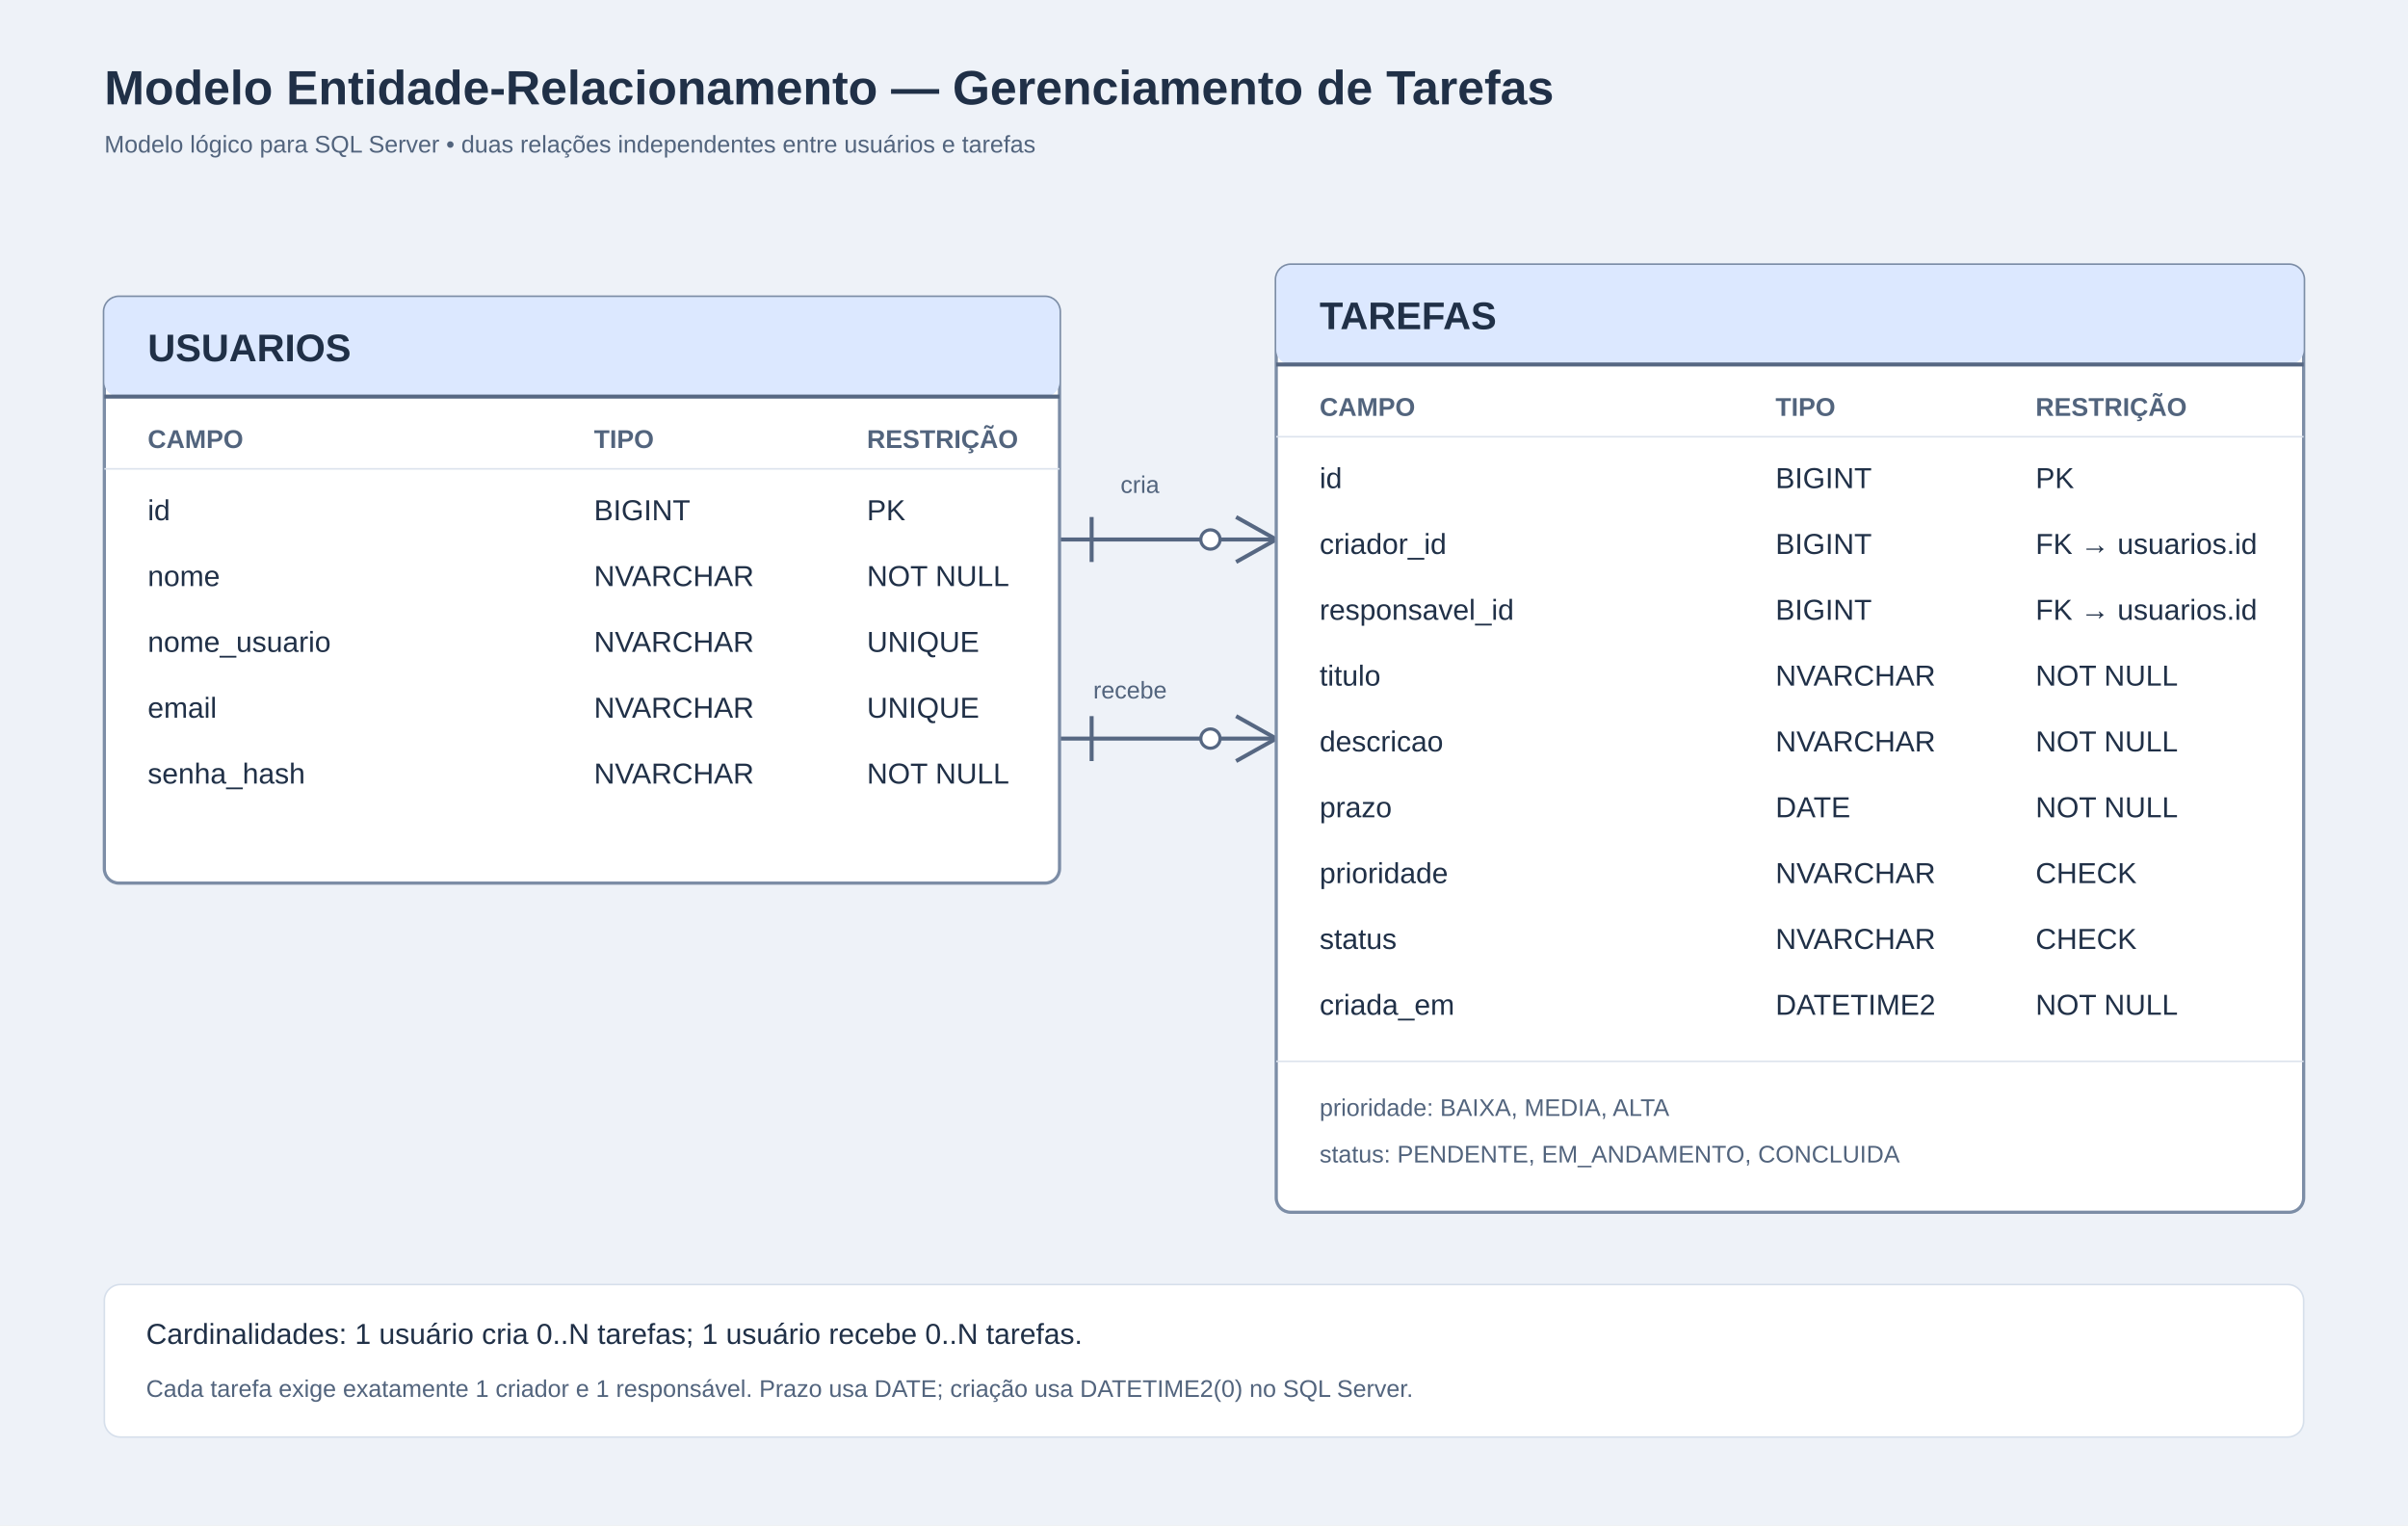
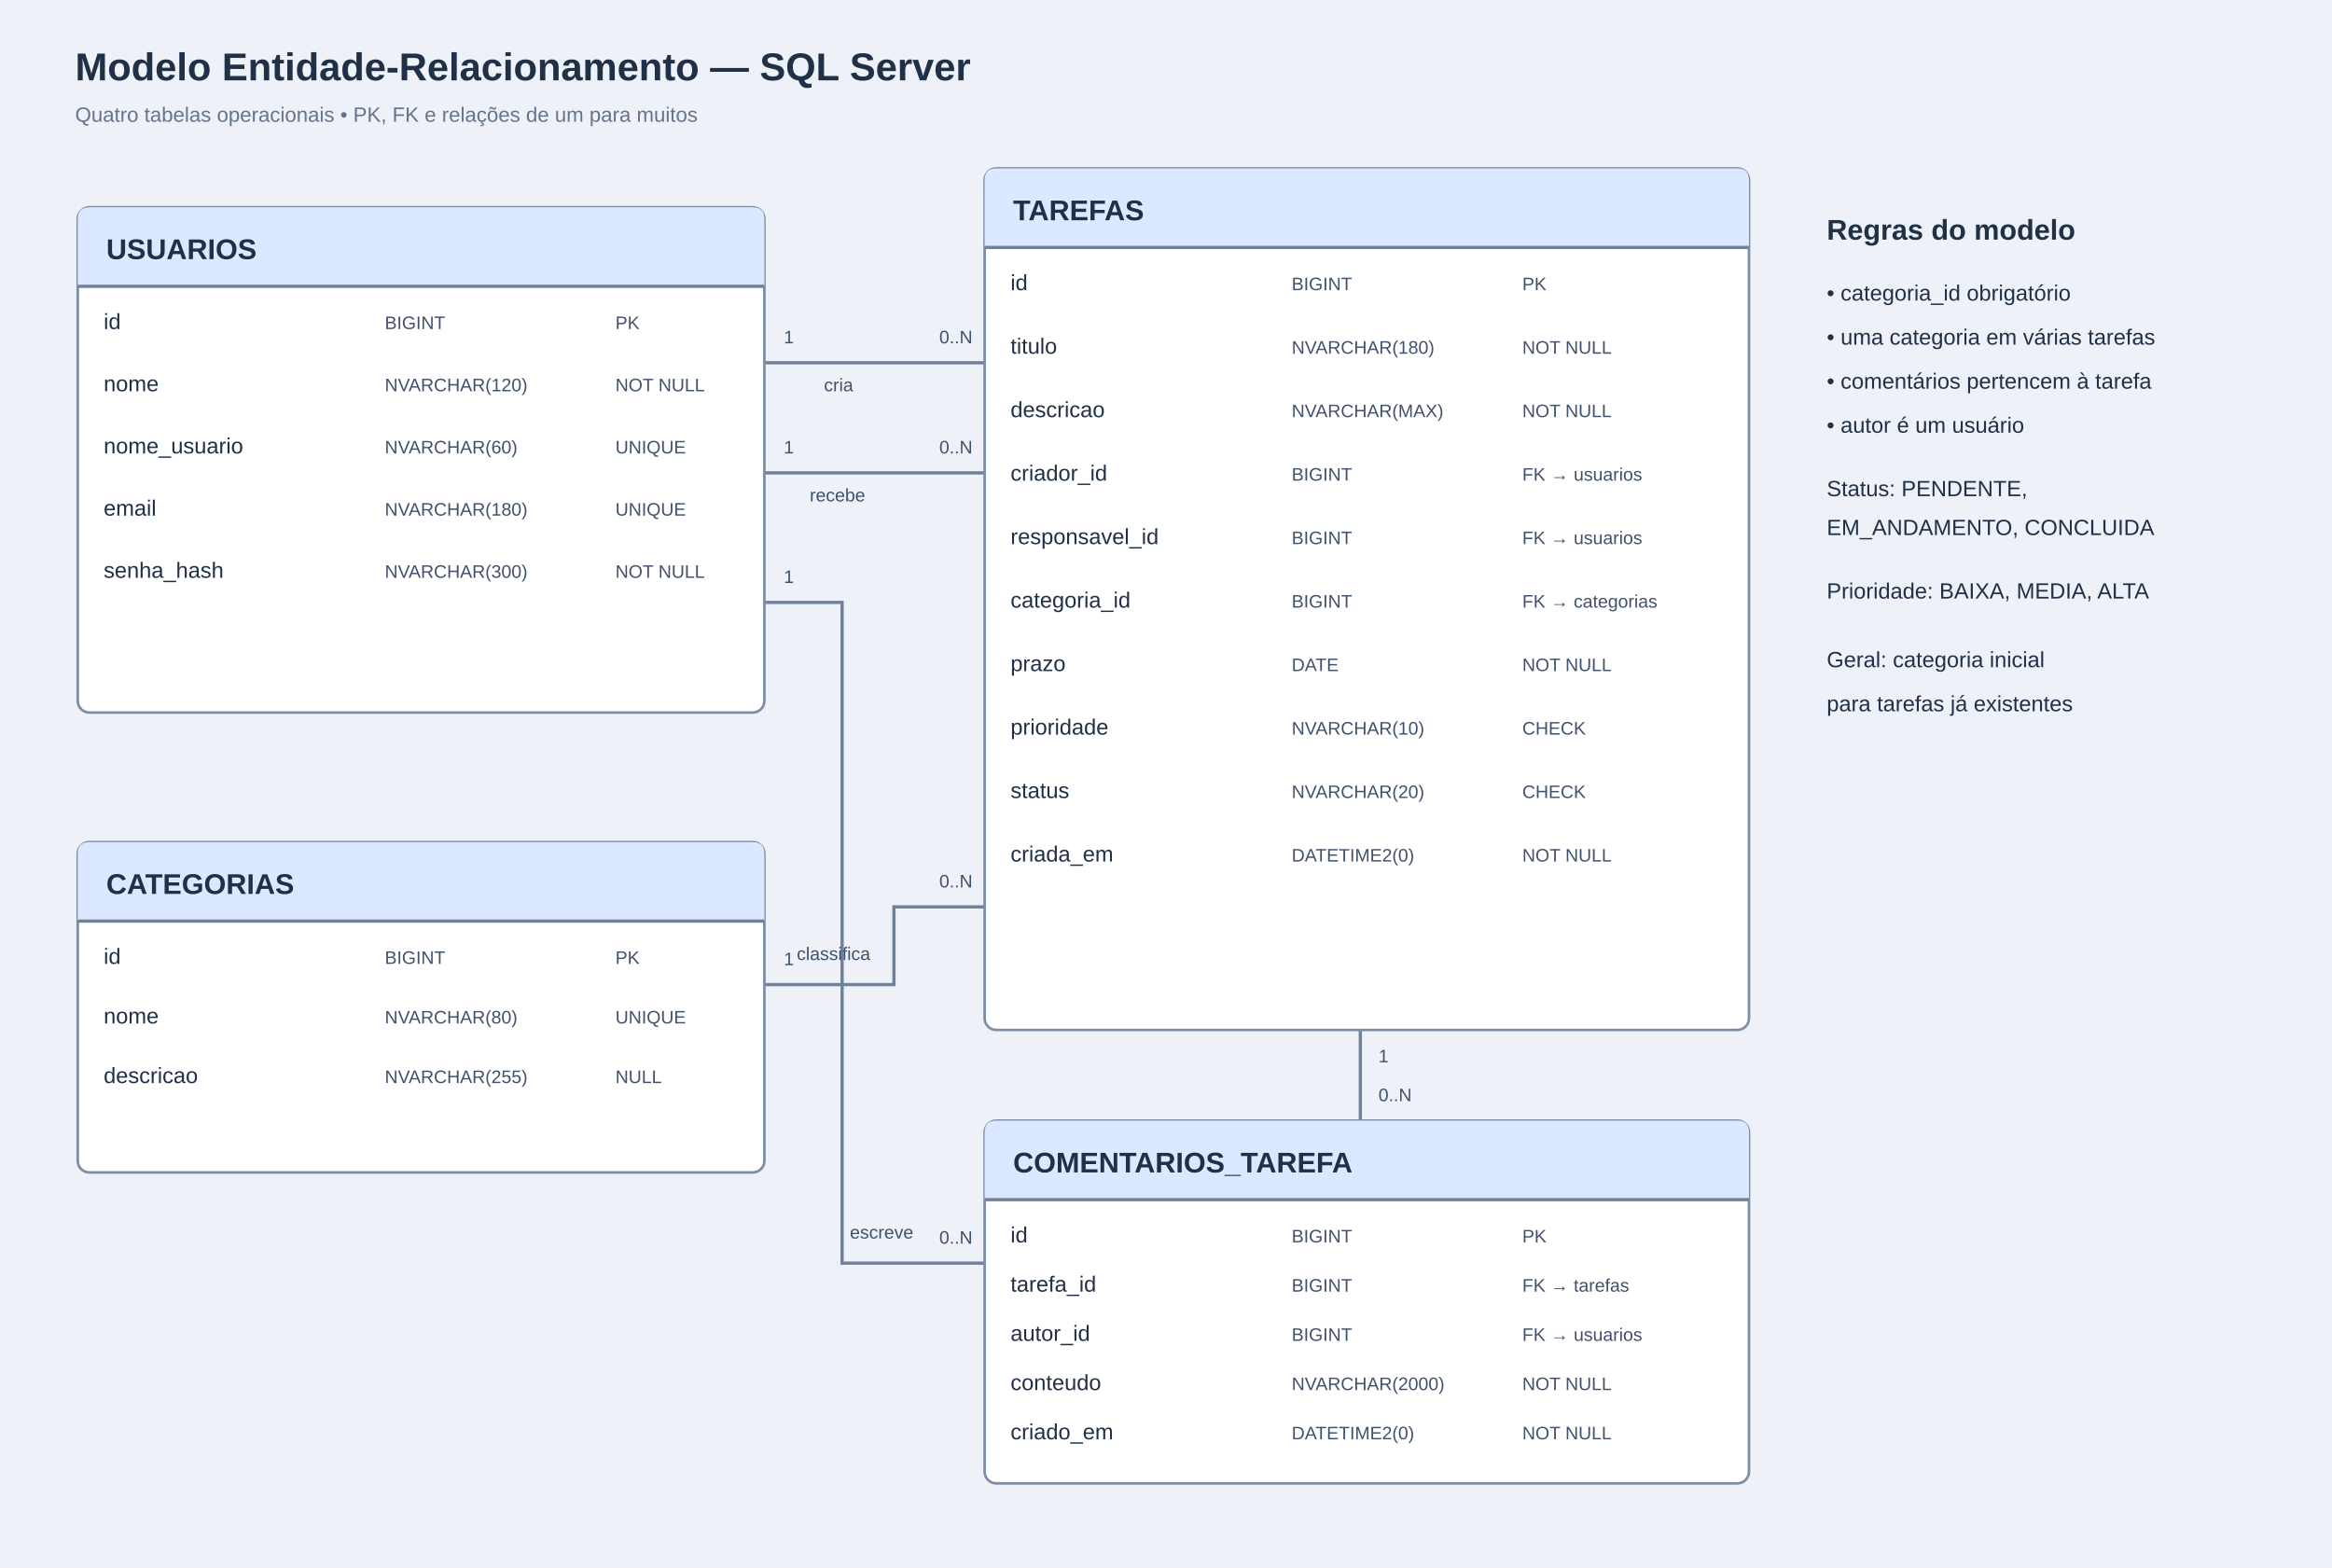
- <svg xmlns="http://www.w3.org/2000/svg" width="1500" height="950" viewBox="0 0 1500 950">
-   <defs>
-     <style>
-       text{font-family:Segoe UI,Arial,sans-serif;fill:#203047}
-       .title{font-size:30px;font-weight:700}
-       .name{font-size:24px;font-weight:700}
-       .head{font-size:16px;font-weight:700;fill:#52647d}
-       .body{font-size:18px}
-       .small{font-size:15px;fill:#52647d}
-       .line{stroke:#566782;stroke-width:2.5;fill:none}
-       .box{fill:white;stroke:#7c8da6;stroke-width:2}
-     </style>
-   </defs>
-   <rect width="1500" height="950" fill="#eef2f8" />
-   <text x="65" y="65" class="title">Modelo Entidade-Relacionamento — Gerenciamento de Tarefas</text>
-   <text x="65" y="95" class="small">Modelo lógico para SQL Server • duas relações independentes entre usuários e tarefas</text>
-   <path class="line" d="M660 336 H795" />
-   <path class="line" d="M660 460 H795" />
-   <path class="line" d="M680 322 V350 M680 446 V474" />
-   <path class="line" d="M770 322 L795 336 L770 350 M770 446 L795 460 L770 474" />
-   <circle cx="754" cy="336" r="6" fill="white" stroke="#566782" stroke-width="2" />
-   <circle cx="754" cy="460" r="6" fill="white" stroke="#566782" stroke-width="2" />
-   <text x="698" y="307" class="small">cria</text>
-   <text x="681" y="435" class="small">recebe</text>
-   <rect x="65" y="185" width="595" height="365" rx="9" class="box" />
-   <rect x="65" y="185" width="595" height="62" rx="9" fill="#dce8ff" />
-   <text x="92" y="225" class="name">USUARIOS</text>
-   <line x1="65" y1="247" x2="660" y2="247" class="line" />
-   <text x="92" y="279" class="head">CAMPO</text>
-   <text x="370" y="279" class="head">TIPO</text>
-   <text x="540" y="279" class="head">RESTRIÇÃO</text>
-   <line x1="65" y1="292" x2="660" y2="292" stroke="#dce3ed" />
-   <text x="92" y="324" class="body">id</text>
-   <text x="370" y="324" class="body">BIGINT</text>
-   <text x="540" y="324" class="body">PK</text>
-   <text x="92" y="365" class="body">nome</text>
-   <text x="370" y="365" class="body">NVARCHAR</text>
-   <text x="540" y="365" class="body">NOT NULL</text>
-   <text x="92" y="406" class="body">nome_usuario</text>
-   <text x="370" y="406" class="body">NVARCHAR</text>
-   <text x="540" y="406" class="body">UNIQUE</text>
-   <text x="92" y="447" class="body">email</text>
-   <text x="370" y="447" class="body">NVARCHAR</text>
-   <text x="540" y="447" class="body">UNIQUE</text>
-   <text x="92" y="488" class="body">senha_hash</text>
-   <text x="370" y="488" class="body">NVARCHAR</text>
-   <text x="540" y="488" class="body">NOT NULL</text>
-   <rect x="795" y="165" width="640" height="590" rx="9" class="box" />
-   <rect x="795" y="165" width="640" height="62" rx="9" fill="#dce8ff" />
-   <text x="822" y="205" class="name">TAREFAS</text>
-   <line x1="795" y1="227" x2="1435" y2="227" class="line" />
-   <text x="822" y="259" class="head">CAMPO</text>
-   <text x="1106" y="259" class="head">TIPO</text>
-   <text x="1268" y="259" class="head">RESTRIÇÃO</text>
-   <line x1="795" y1="272" x2="1435" y2="272" stroke="#dce3ed" />
-   <text x="822" y="304" class="body">id</text>
-   <text x="1106" y="304" class="body">BIGINT</text>
-   <text x="1268" y="304" class="body">PK</text>
-   <text x="822" y="345" class="body">criador_id</text>
-   <text x="1106" y="345" class="body">BIGINT</text>
-   <text x="1268" y="345" class="body">FK → usuarios.id</text>
-   <text x="822" y="386" class="body">responsavel_id</text>
-   <text x="1106" y="386" class="body">BIGINT</text>
-   <text x="1268" y="386" class="body">FK → usuarios.id</text>
-   <text x="822" y="427" class="body">titulo</text>
-   <text x="1106" y="427" class="body">NVARCHAR</text>
-   <text x="1268" y="427" class="body">NOT NULL</text>
-   <text x="822" y="468" class="body">descricao</text>
-   <text x="1106" y="468" class="body">NVARCHAR</text>
-   <text x="1268" y="468" class="body">NOT NULL</text>
-   <text x="822" y="509" class="body">prazo</text>
-   <text x="1106" y="509" class="body">DATE</text>
-   <text x="1268" y="509" class="body">NOT NULL</text>
-   <text x="822" y="550" class="body">prioridade</text>
-   <text x="1106" y="550" class="body">NVARCHAR</text>
-   <text x="1268" y="550" class="body">CHECK</text>
-   <text x="822" y="591" class="body">status</text>
-   <text x="1106" y="591" class="body">NVARCHAR</text>
-   <text x="1268" y="591" class="body">CHECK</text>
-   <text x="822" y="632" class="body">criada_em</text>
-   <text x="1106" y="632" class="body">DATETIME2</text>
-   <text x="1268" y="632" class="body">NOT NULL</text>
-   <line x1="795" y1="661" x2="1435" y2="661" stroke="#dce3ed" />
-   <text x="822" y="695" class="small">prioridade: BAIXA, MEDIA, ALTA</text>
-   <text x="822" y="724" class="small">status: PENDENTE, EM_ANDAMENTO, CONCLUIDA</text>
-   <rect x="65" y="800" width="1370" height="95" rx="10" fill="#fff" stroke="#d6dfeb" />
-   <text x="91" y="837" class="body">Cardinalidades: 1 usuário cria 0..N tarefas; 1 usuário recebe 0..N tarefas.</text>
-   <text x="91" y="870" class="small">Cada tarefa exige exatamente 1 criador e 1 responsável. Prazo usa DATE; criação usa DATETIME2(0) no SQL Server.</text>
+ <svg xmlns="http://www.w3.org/2000/svg" width="1800" height="1210" viewBox="0 0 1800 1210">
+   <rect width="1800" height="1210" fill="#eef2f8" />
+   <style>text{font-family:Segoe UI,Arial,sans-serif;fill:#203047}.titulo{font-size:30px;font-weight:700}.sub{font-size:16px;fill:#64748b}.nome{font-size:22px;font-weight:700}.tipo{font-size:15px;fill:#64748b}.linha{stroke:#70819c;stroke-width:2.5;fill:none}.rotulo{font-size:14px;fill:#40516b}.campo{font-size:17px}</style>
+   <text x="58" y="62" class="titulo">Modelo Entidade-Relacionamento — SQL Server</text>
+   <text x="58" y="94" class="sub">Quatro tabelas operacionais • PK, FK e relações de um para muitos</text>
+   <polyline points="590,280 760,280" class="linha" />
+   <polyline points="590,365 760,365" class="linha" />
+   <polyline points="590,465 650,465 650,975 760,975" class="linha" />
+   <polyline points="590,760 690,760 690,700 760,700" class="linha" />
+   <polyline points="1050,795 1050,865" class="linha" />
+   <text x="605" y="265" class="rotulo">1</text>
+   <text x="725" y="265" class="rotulo">0..N</text>
+   <text x="605" y="350" class="rotulo">1</text>
+   <text x="725" y="350" class="rotulo">0..N</text>
+   <text x="605" y="450" class="rotulo">1</text>
+   <text x="725" y="960" class="rotulo">0..N</text>
+   <text x="605" y="745" class="rotulo">1</text>
+   <text x="725" y="685" class="rotulo">0..N</text>
+   <text x="1064" y="820" class="rotulo">1</text>
+   <text x="1064" y="850" class="rotulo">0..N</text>
+   <text x="636" y="302" class="rotulo">cria</text>
+   <text x="625" y="387" class="rotulo">recebe</text>
+   <text x="656" y="956" class="rotulo">escreve</text>
+   <text x="615" y="741" class="rotulo">classifica</text>
+   <rect x="60" y="160" width="530" height="390" rx="9" fill="white" stroke="#7c8da6" stroke-width="2" />
+   <path d="M69,160 H581 Q590,160 590,169 V221 H60 V169 Q60,160 69,160" fill="#dce8ff" />
+   <text x="82" y="200" class="nome">USUARIOS</text>
+   <line x1="60" y1="221" x2="590" y2="221" class="linha" />
+   <text x="80" y="254" class="campo">id</text>
+   <text x="297" y="254" class="rotulo">BIGINT</text>
+   <text x="475" y="254" class="rotulo">PK</text>
+   <text x="80" y="302" class="campo">nome</text>
+   <text x="297" y="302" class="rotulo">NVARCHAR(120)</text>
+   <text x="475" y="302" class="rotulo">NOT NULL</text>
+   <text x="80" y="350" class="campo">nome_usuario</text>
+   <text x="297" y="350" class="rotulo">NVARCHAR(60)</text>
+   <text x="475" y="350" class="rotulo">UNIQUE</text>
+   <text x="80" y="398" class="campo">email</text>
+   <text x="297" y="398" class="rotulo">NVARCHAR(180)</text>
+   <text x="475" y="398" class="rotulo">UNIQUE</text>
+   <text x="80" y="446" class="campo">senha_hash</text>
+   <text x="297" y="446" class="rotulo">NVARCHAR(300)</text>
+   <text x="475" y="446" class="rotulo">NOT NULL</text>
+   <rect x="60" y="650" width="530" height="255" rx="9" fill="white" stroke="#7c8da6" stroke-width="2" />
+   <path d="M69,650 H581 Q590,650 590,659 V711 H60 V659 Q60,650 69,650" fill="#dce8ff" />
+   <text x="82" y="690" class="nome">CATEGORIAS</text>
+   <line x1="60" y1="711" x2="590" y2="711" class="linha" />
+   <text x="80" y="744" class="campo">id</text>
+   <text x="297" y="744" class="rotulo">BIGINT</text>
+   <text x="475" y="744" class="rotulo">PK</text>
+   <text x="80" y="790" class="campo">nome</text>
+   <text x="297" y="790" class="rotulo">NVARCHAR(80)</text>
+   <text x="475" y="790" class="rotulo">UNIQUE</text>
+   <text x="80" y="836" class="campo">descricao</text>
+   <text x="297" y="836" class="rotulo">NVARCHAR(255)</text>
+   <text x="475" y="836" class="rotulo">NULL</text>
+   <rect x="760" y="130" width="590" height="665" rx="9" fill="white" stroke="#7c8da6" stroke-width="2" />
+   <path d="M769,130 H1341 Q1350,130 1350,139 V191 H760 V139 Q760,130 769,130" fill="#dce8ff" />
+   <text x="782" y="170" class="nome">TAREFAS</text>
+   <line x1="760" y1="191" x2="1350" y2="191" class="linha" />
+   <text x="780" y="224" class="campo">id</text>
+   <text x="997" y="224" class="rotulo">BIGINT</text>
+   <text x="1175" y="224" class="rotulo">PK</text>
+   <text x="780" y="273" class="campo">titulo</text>
+   <text x="997" y="273" class="rotulo">NVARCHAR(180)</text>
+   <text x="1175" y="273" class="rotulo">NOT NULL</text>
+   <text x="780" y="322" class="campo">descricao</text>
+   <text x="997" y="322" class="rotulo">NVARCHAR(MAX)</text>
+   <text x="1175" y="322" class="rotulo">NOT NULL</text>
+   <text x="780" y="371" class="campo">criador_id</text>
+   <text x="997" y="371" class="rotulo">BIGINT</text>
+   <text x="1175" y="371" class="rotulo">FK → usuarios</text>
+   <text x="780" y="420" class="campo">responsavel_id</text>
+   <text x="997" y="420" class="rotulo">BIGINT</text>
+   <text x="1175" y="420" class="rotulo">FK → usuarios</text>
+   <text x="780" y="469" class="campo">categoria_id</text>
+   <text x="997" y="469" class="rotulo">BIGINT</text>
+   <text x="1175" y="469" class="rotulo">FK → categorias</text>
+   <text x="780" y="518" class="campo">prazo</text>
+   <text x="997" y="518" class="rotulo">DATE</text>
+   <text x="1175" y="518" class="rotulo">NOT NULL</text>
+   <text x="780" y="567" class="campo">prioridade</text>
+   <text x="997" y="567" class="rotulo">NVARCHAR(10)</text>
+   <text x="1175" y="567" class="rotulo">CHECK</text>
+   <text x="780" y="616" class="campo">status</text>
+   <text x="997" y="616" class="rotulo">NVARCHAR(20)</text>
+   <text x="1175" y="616" class="rotulo">CHECK</text>
+   <text x="780" y="665" class="campo">criada_em</text>
+   <text x="997" y="665" class="rotulo">DATETIME2(0)</text>
+   <text x="1175" y="665" class="rotulo">NOT NULL</text>
+   <rect x="760" y="865" width="590" height="280" rx="9" fill="white" stroke="#7c8da6" stroke-width="2" />
+   <path d="M769,865 H1341 Q1350,865 1350,874 V926 H760 V874 Q760,865 769,865" fill="#dce8ff" />
+   <text x="782" y="905" class="nome">COMENTARIOS_TAREFA</text>
+   <line x1="760" y1="926" x2="1350" y2="926" class="linha" />
+   <text x="780" y="959" class="campo">id</text>
+   <text x="997" y="959" class="rotulo">BIGINT</text>
+   <text x="1175" y="959" class="rotulo">PK</text>
+   <text x="780" y="997" class="campo">tarefa_id</text>
+   <text x="997" y="997" class="rotulo">BIGINT</text>
+   <text x="1175" y="997" class="rotulo">FK → tarefas</text>
+   <text x="780" y="1035" class="campo">autor_id</text>
+   <text x="997" y="1035" class="rotulo">BIGINT</text>
+   <text x="1175" y="1035" class="rotulo">FK → usuarios</text>
+   <text x="780" y="1073" class="campo">conteudo</text>
+   <text x="997" y="1073" class="rotulo">NVARCHAR(2000)</text>
+   <text x="1175" y="1073" class="rotulo">NOT NULL</text>
+   <text x="780" y="1111" class="campo">criado_em</text>
+   <text x="997" y="1111" class="rotulo">DATETIME2(0)</text>
+   <text x="1175" y="1111" class="rotulo">NOT NULL</text>
+   <text x="1410" y="185" class="nome">Regras do modelo</text>
+   <text x="1410" y="232" class="campo">• categoria_id obrigatório</text>
+   <text x="1410" y="266" class="campo">• uma categoria em várias tarefas</text>
+   <text x="1410" y="300" class="campo">• comentários pertencem à tarefa</text>
+   <text x="1410" y="334" class="campo">• autor é um usuário</text>
+   <text x="1410" y="383" class="campo">Status: PENDENTE,</text>
+   <text x="1410" y="413" class="campo">EM_ANDAMENTO, CONCLUIDA</text>
+   <text x="1410" y="462" class="campo">Prioridade: BAIXA, MEDIA, ALTA</text>
+   <text x="1410" y="515" class="campo">Geral: categoria inicial</text>
+   <text x="1410" y="549" class="campo">para tarefas já existentes</text>
</svg>
